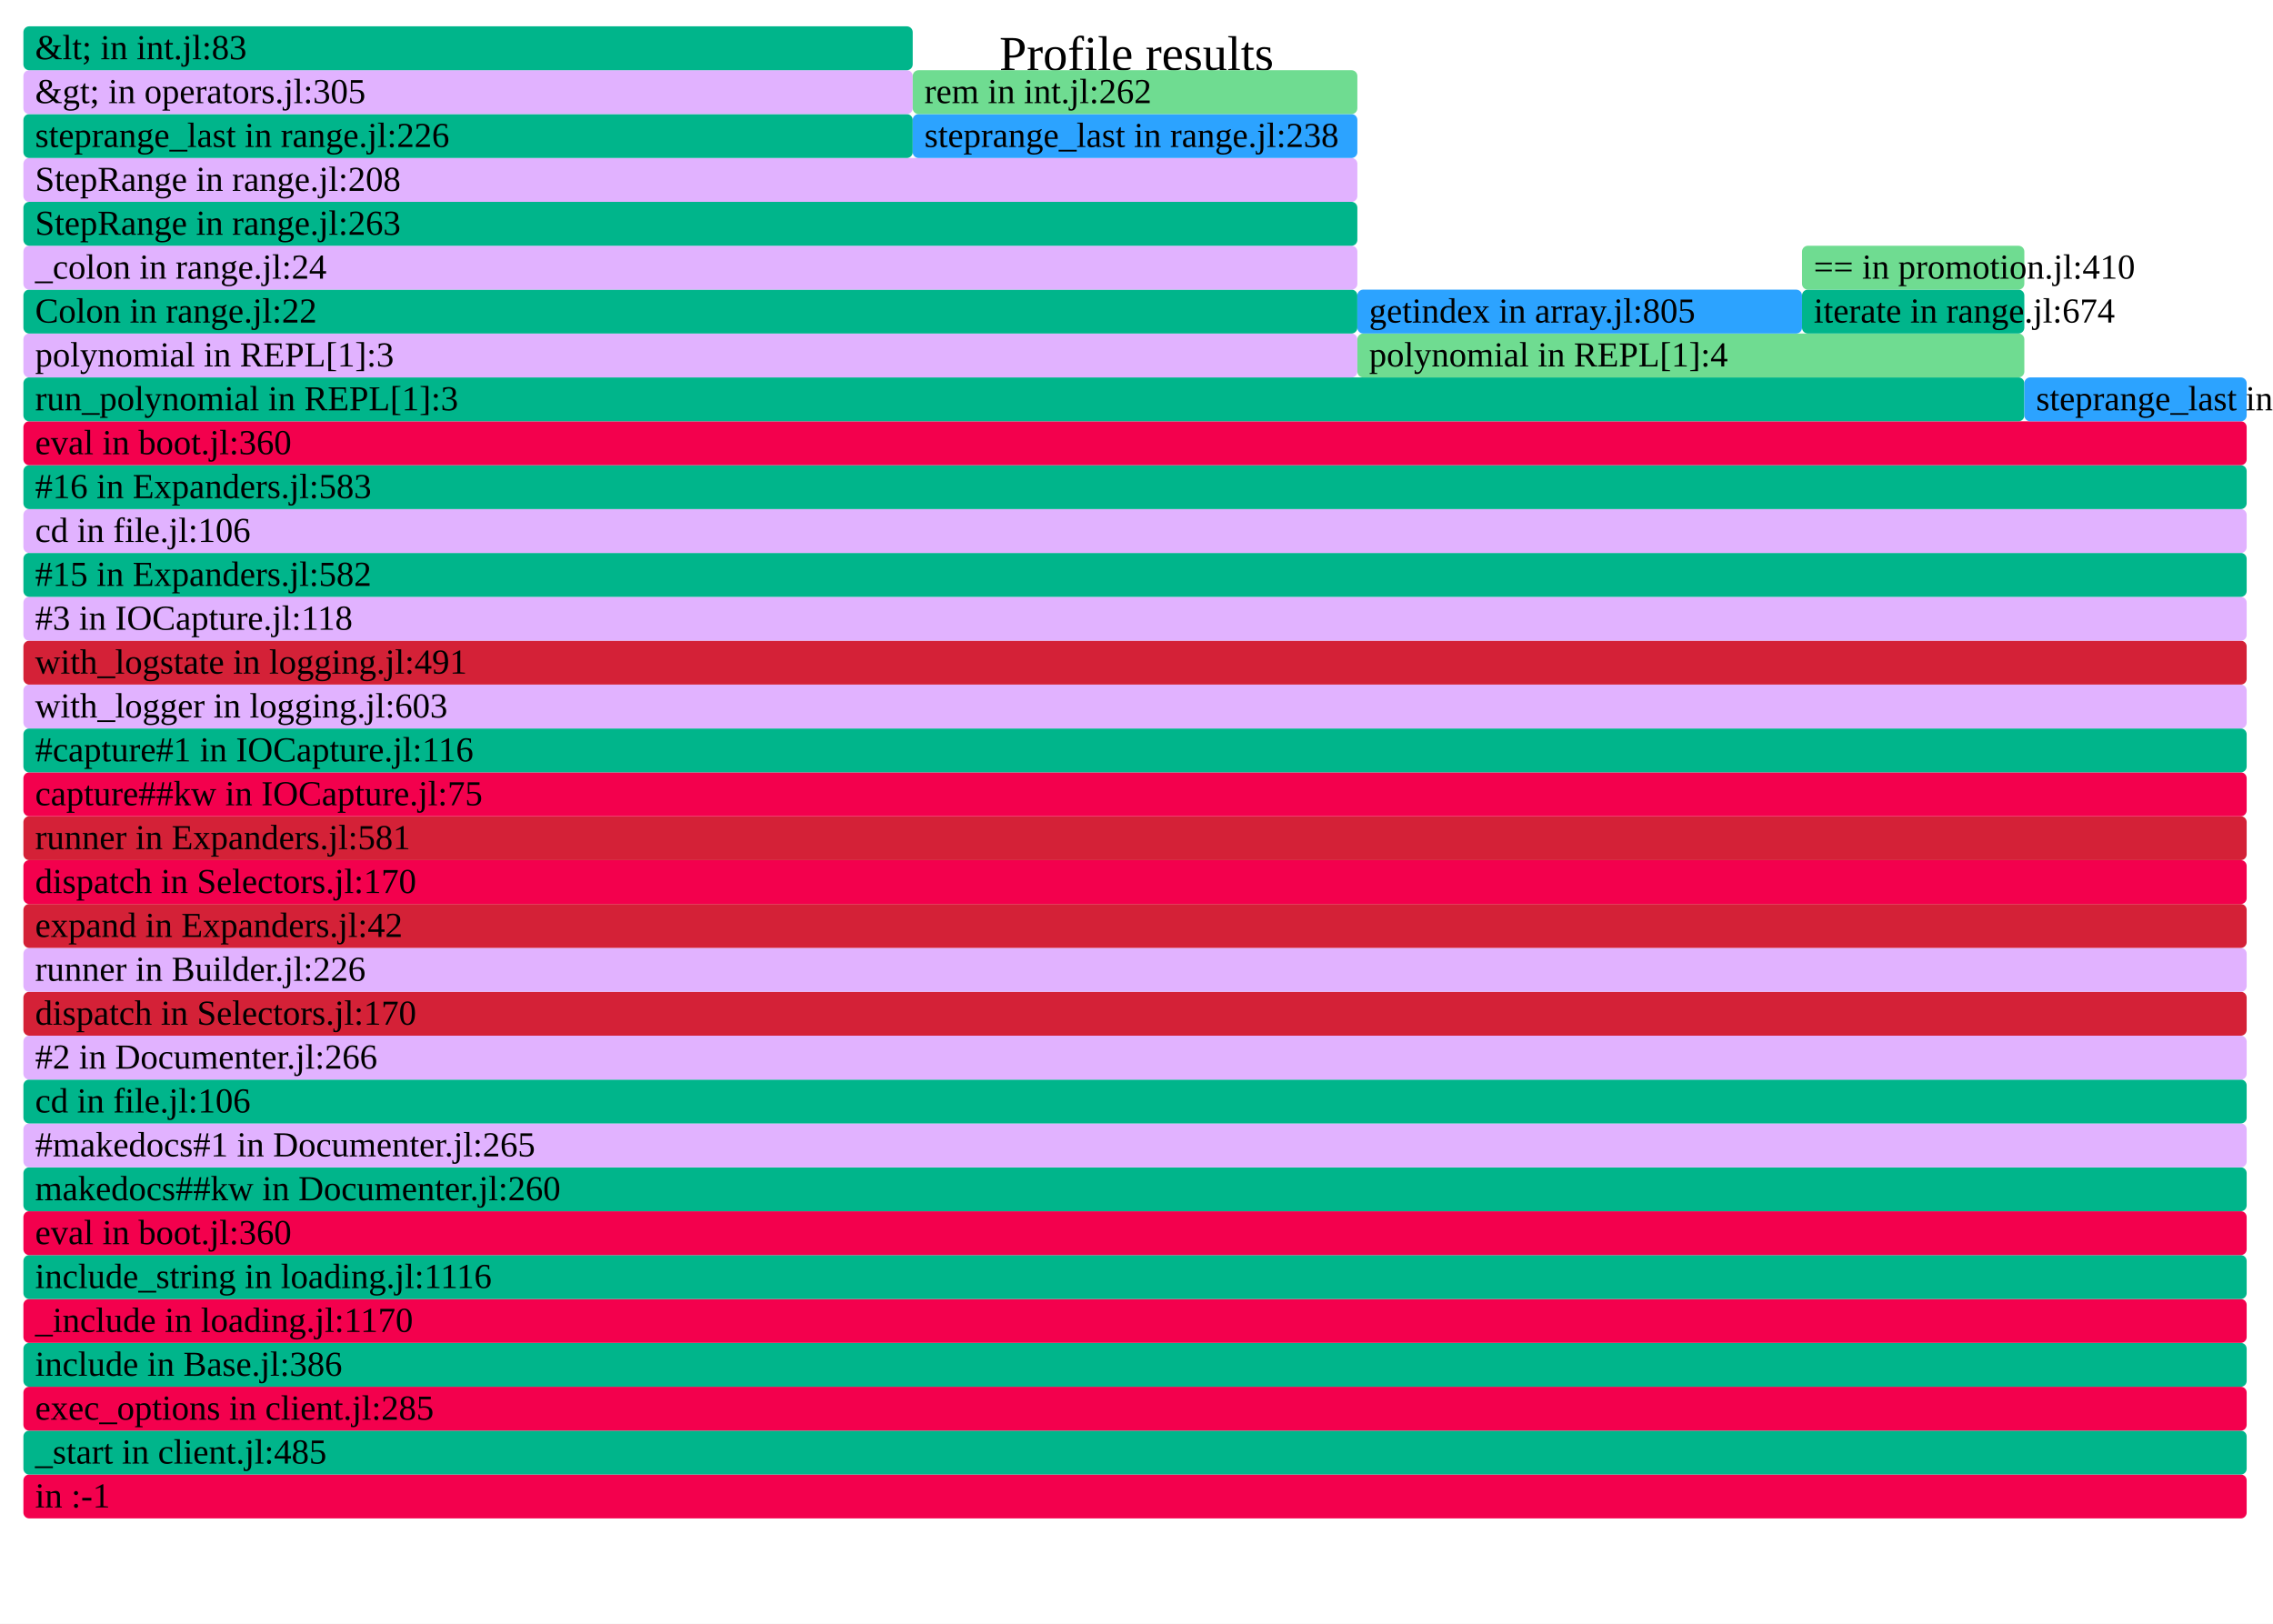
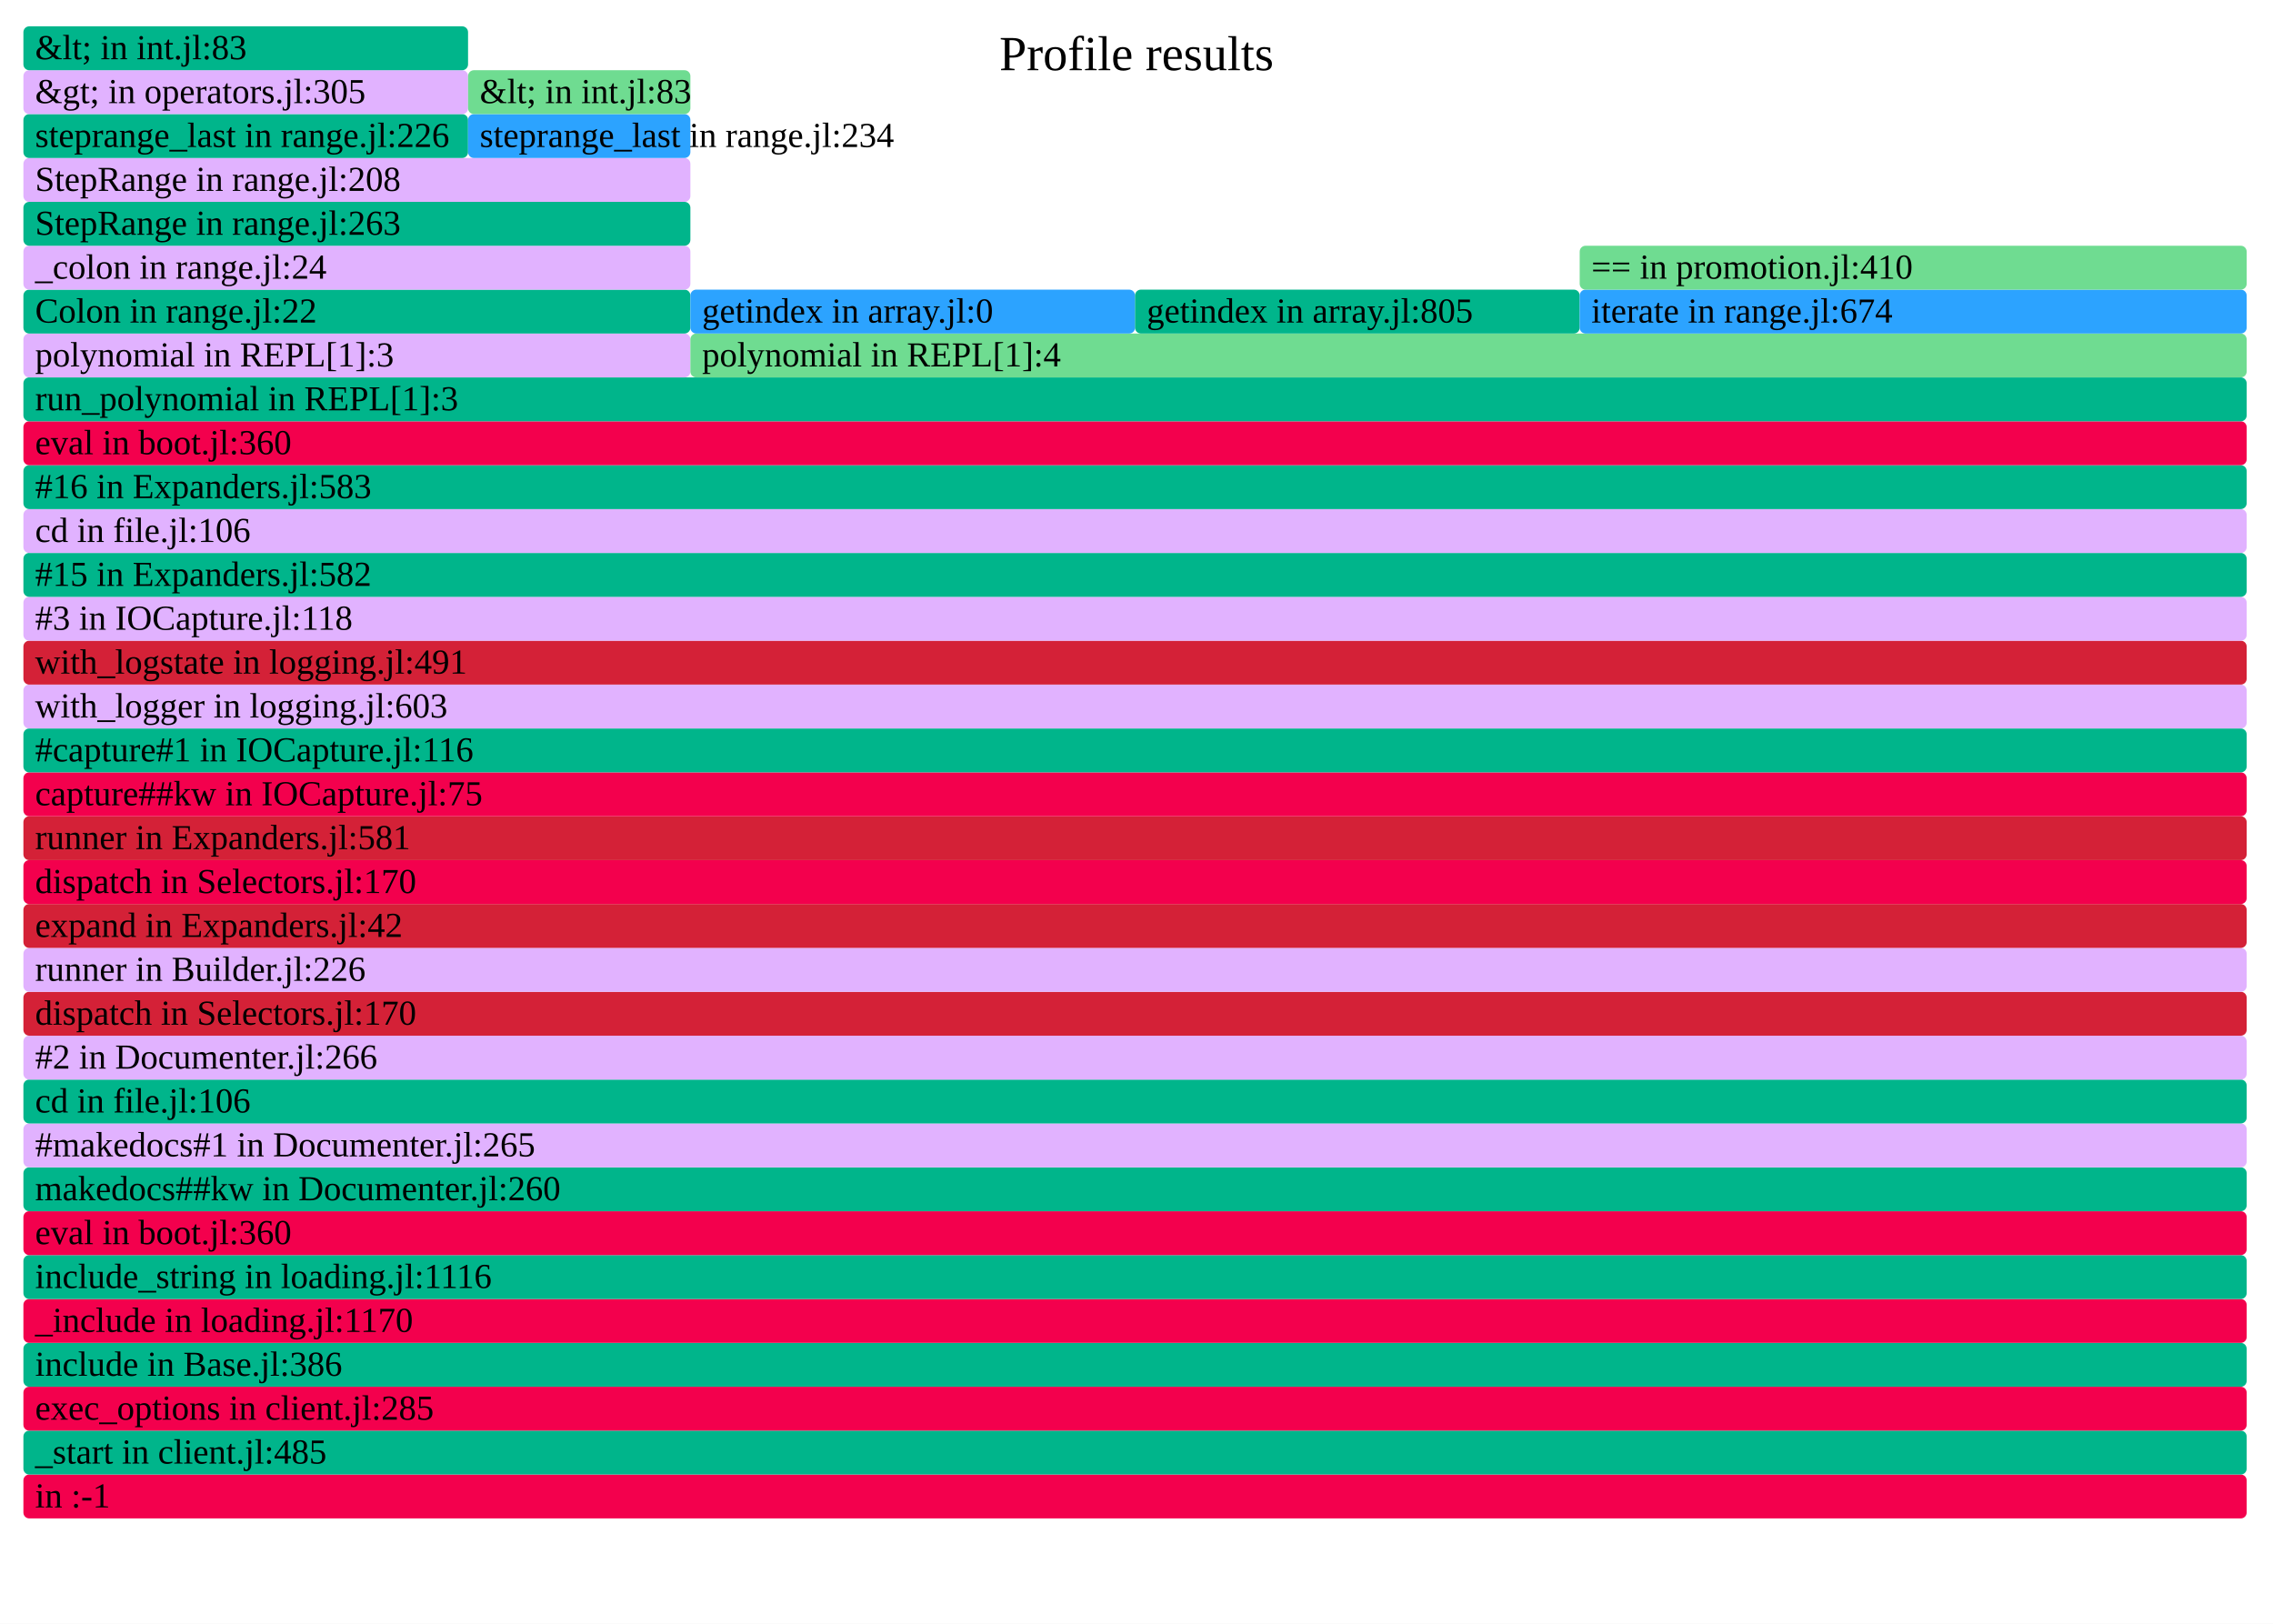
- <svg xmlns="http://www.w3.org/2000/svg" version="1.1" width="777" height="555" viewBox="0 0 777 555" id="fig-96ec81e2d7164be4a8b4afb5dd4f49d4">
+ <svg xmlns="http://www.w3.org/2000/svg" version="1.1" width="777" height="555" viewBox="0 0 777 555" id="fig-5069003decf847029b1adb98af572523">
  <defs>
-     <clipPath id="fig-96ec81e2d7164be4a8b4afb5dd4f49d4-clip">
+     <clipPath id="fig-5069003decf847029b1adb98af572523-clip">
      <rect x="0" y="0" width="777" height="555" />
    </clipPath>
  </defs>
  <style type="text/css">
-     #fig-96ec81e2d7164be4a8b4afb5dd4f49d4 text {
+     #fig-5069003decf847029b1adb98af572523 text {
        pointer-events: none;
        font-family: inherit;
        font-size: 12px;
        fill: #000000;
    }
-     text#fig-96ec81e2d7164be4a8b4afb5dd4f49d4-caption {
+     text#fig-5069003decf847029b1adb98af572523-caption {
        font-size: 16.8px;
        fill: #000000;
        text-anchor: middle;
    }
-     #fig-96ec81e2d7164be4a8b4afb5dd4f49d4-bg {
+     #fig-5069003decf847029b1adb98af572523-bg {
        fill: #FFFFFF;
    }
-     #fig-96ec81e2d7164be4a8b4afb5dd4f49d4-viewport rect, #fig-96ec81e2d7164be4a8b4afb5dd4f49d4-viewport path {
+     #fig-5069003decf847029b1adb98af572523-viewport rect, #fig-5069003decf847029b1adb98af572523-viewport path {
        vector-effect: non-scaling-stroke;
        fill-opacity: 1;
    }
-     #fig-96ec81e2d7164be4a8b4afb5dd4f49d4-viewport text {
+     #fig-5069003decf847029b1adb98af572523-viewport text {
        stroke: #000000;
        stroke-width: 0;
        stroke-opacity: 0.35;
    }
-     #fig-96ec81e2d7164be4a8b4afb5dd4f49d4-viewport rect:hover, #fig-96ec81e2d7164be4a8b4afb5dd4f49d4-viewport path:hover {
+     #fig-5069003decf847029b1adb98af572523-viewport rect:hover, #fig-5069003decf847029b1adb98af572523-viewport path:hover {
        fill-opacity: 0.75;
        stroke: #000000;
        stroke-width: 0.5;
    }
-     #fig-96ec81e2d7164be4a8b4afb5dd4f49d4-viewport + rect {
+     #fig-5069003decf847029b1adb98af572523-viewport + rect {
        fill: #FFFFFF;
        opacity: 0.8;
    }
-     text#fig-96ec81e2d7164be4a8b4afb5dd4f49d4-details{
+     text#fig-5069003decf847029b1adb98af572523-details{
        fill: #000000;
    }
</style>
-   <g id="fig-96ec81e2d7164be4a8b4afb5dd4f49d4-frame" clip-path="url(#fig-96ec81e2d7164be4a8b4afb5dd4f49d4-clip)">
-     <rect id="fig-96ec81e2d7164be4a8b4afb5dd4f49d4-bg" x="0" y="0" width="777" height="555" />
-     <text id="fig-96ec81e2d7164be4a8b4afb5dd4f49d4-caption" x="388.5" y="24">Profile results</text>
-     <g id="fig-96ec81e2d7164be4a8b4afb5dd4f49d4-viewport" transform="scale(1)">
+   <g id="fig-5069003decf847029b1adb98af572523-frame" clip-path="url(#fig-5069003decf847029b1adb98af572523-clip)">
+     <rect id="fig-5069003decf847029b1adb98af572523-bg" x="0" y="0" width="777" height="555" />
+     <text id="fig-5069003decf847029b1adb98af572523-caption" x="388.5" y="24">Profile results</text>
+     <g id="fig-5069003decf847029b1adb98af572523-viewport" transform="scale(1)">
      <rect x="8" y="504" width="760" height="15" rx="2" fill="#F3004D" data-dinfo="" />
      <text x="8" dx="4" y="515.25"> in :-1</text>
      <rect x="8" y="489" width="760" height="15" rx="2" fill="#00B58B" data-dinfo="./" />
      <text x="8" dx="4" y="500.25">_start in client.jl:485</text>
      <rect x="8" y="474" width="760" height="15" rx="2" fill="#F3004D" data-dinfo="./" />
      <text x="8" dx="4" y="485.25">exec_options in client.jl:285</text>
      <rect x="8" y="459" width="760" height="15" rx="2" fill="#00B58B" data-dinfo="./" />
      <text x="8" dx="4" y="470.25">include in Base.jl:386</text>
      <rect x="8" y="444" width="760" height="15" rx="2" fill="#F3004D" data-dinfo="./" />
      <text x="8" dx="4" y="455.25">_include in loading.jl:1170</text>
      <rect x="8" y="429" width="760" height="15" rx="2" fill="#00B58B" data-dinfo="./" />
      <text x="8" dx="4" y="440.25">include_string in loading.jl:1116</text>
      <rect x="8" y="414" width="760" height="15" rx="2" fill="#F3004D" data-dinfo="./" />
      <text x="8" dx="4" y="425.25">eval in boot.jl:360</text>
      <rect x="8" y="399" width="760" height="15" rx="2" fill="#00B58B" data-dinfo="/home/runner/.julia/packages/Documenter/qdbx6/src/" />
      <text x="8" dx="4" y="410.25">makedocs##kw in Documenter.jl:260</text>
      <rect x="8" y="384" width="760" height="15" rx="2" fill="#E1B2FF" data-dinfo="/home/runner/.julia/packages/Documenter/qdbx6/src/" />
      <text x="8" dx="4" y="395.25">#makedocs#1 in Documenter.jl:265</text>
      <rect x="8" y="369" width="760" height="15" rx="2" fill="#00B58B" data-dinfo="./" />
      <text x="8" dx="4" y="380.25">cd in file.jl:106</text>
      <rect x="8" y="354" width="760" height="15" rx="2" fill="#E1B2FF" data-dinfo="/home/runner/.julia/packages/Documenter/qdbx6/src/" />
      <text x="8" dx="4" y="365.25">#2 in Documenter.jl:266</text>
      <rect x="8" y="339" width="760" height="15" rx="2" fill="#D42137" data-dinfo="/home/runner/.julia/packages/Documenter/qdbx6/src/Utilities/" />
      <text x="8" dx="4" y="350.25">dispatch in Selectors.jl:170</text>
      <rect x="8" y="324" width="760" height="15" rx="2" fill="#E1B2FF" data-dinfo="/home/runner/.julia/packages/Documenter/qdbx6/src/" />
      <text x="8" dx="4" y="335.25">runner in Builder.jl:226</text>
      <rect x="8" y="309" width="760" height="15" rx="2" fill="#D42137" data-dinfo="/home/runner/.julia/packages/Documenter/qdbx6/src/" />
      <text x="8" dx="4" y="320.25">expand in Expanders.jl:42</text>
      <rect x="8" y="294" width="760" height="15" rx="2" fill="#F3004D" data-dinfo="/home/runner/.julia/packages/Documenter/qdbx6/src/Utilities/" />
      <text x="8" dx="4" y="305.25">dispatch in Selectors.jl:170</text>
      <rect x="8" y="279" width="760" height="15" rx="2" fill="#D42137" data-dinfo="/home/runner/.julia/packages/Documenter/qdbx6/src/" />
      <text x="8" dx="4" y="290.25">runner in Expanders.jl:581</text>
      <rect x="8" y="264" width="760" height="15" rx="2" fill="#F3004D" data-dinfo="/home/runner/.julia/packages/IOCapture/sXY71/src/" />
      <text x="8" dx="4" y="275.25">capture##kw in IOCapture.jl:75</text>
      <rect x="8" y="249" width="760" height="15" rx="2" fill="#00B58B" data-dinfo="/home/runner/.julia/packages/IOCapture/sXY71/src/" />
      <text x="8" dx="4" y="260.25">#capture#1 in IOCapture.jl:116</text>
      <rect x="8" y="234" width="760" height="15" rx="2" fill="#E1B2FF" data-dinfo="./" />
      <text x="8" dx="4" y="245.25">with_logger in logging.jl:603</text>
      <rect x="8" y="219" width="760" height="15" rx="2" fill="#D42137" data-dinfo="./" />
      <text x="8" dx="4" y="230.25">with_logstate in logging.jl:491</text>
      <rect x="8" y="204" width="760" height="15" rx="2" fill="#E1B2FF" data-dinfo="/home/runner/.julia/packages/IOCapture/sXY71/src/" />
      <text x="8" dx="4" y="215.25">#3 in IOCapture.jl:118</text>
      <rect x="8" y="189" width="760" height="15" rx="2" fill="#00B58B" data-dinfo="/home/runner/.julia/packages/Documenter/qdbx6/src/" />
      <text x="8" dx="4" y="200.25">#15 in Expanders.jl:582</text>
      <rect x="8" y="174" width="760" height="15" rx="2" fill="#E1B2FF" data-dinfo="./" />
      <text x="8" dx="4" y="185.25">cd in file.jl:106</text>
      <rect x="8" y="159" width="760" height="15" rx="2" fill="#00B58B" data-dinfo="/home/runner/.julia/packages/Documenter/qdbx6/src/" />
      <text x="8" dx="4" y="170.25">#16 in Expanders.jl:583</text>
      <rect x="8" y="144" width="760" height="15" rx="2" fill="#F3004D" data-dinfo="./" />
      <text x="8" dx="4" y="155.25">eval in boot.jl:360</text>
-       <rect x="8" y="129" width="684" height="15" rx="2" fill="#00B58B" data-dinfo="./" />
+       <rect x="8" y="129" width="760" height="15" rx="2" fill="#00B58B" data-dinfo="./" />
      <text x="8" dx="4" y="140.25">run_polynomial in REPL[1]:3</text>
-       <rect x="8" y="114" width="456" height="15" rx="2" fill="#E1B2FF" data-dinfo="./" />
+       <rect x="8" y="114" width="228" height="15" rx="2" fill="#E1B2FF" data-dinfo="./" />
      <text x="8" dx="4" y="125.25">polynomial in REPL[1]:3</text>
-       <rect x="8" y="99" width="456" height="15" rx="2" fill="#00B58B" data-dinfo="./" />
+       <rect x="8" y="99" width="228" height="15" rx="2" fill="#00B58B" data-dinfo="./" />
      <text x="8" dx="4" y="110.25">Colon in range.jl:22</text>
-       <rect x="8" y="84" width="456" height="15" rx="2" fill="#E1B2FF" data-dinfo="./" />
+       <rect x="8" y="84" width="228" height="15" rx="2" fill="#E1B2FF" data-dinfo="./" />
      <text x="8" dx="4" y="95.25">_colon in range.jl:24</text>
-       <rect x="8" y="69" width="456" height="15" rx="2" fill="#00B58B" data-dinfo="./" />
+       <rect x="8" y="69" width="228" height="15" rx="2" fill="#00B58B" data-dinfo="./" />
      <text x="8" dx="4" y="80.25">StepRange in range.jl:263</text>
-       <rect x="8" y="54" width="456" height="15" rx="2" fill="#E1B2FF" data-dinfo="./" />
+       <rect x="8" y="54" width="228" height="15" rx="2" fill="#E1B2FF" data-dinfo="./" />
      <text x="8" dx="4" y="65.25">StepRange in range.jl:208</text>
-       <rect x="8" y="39" width="304" height="15" rx="2" fill="#00B58B" data-dinfo="./" />
+       <rect x="8" y="39" width="152" height="15" rx="2" fill="#00B58B" data-dinfo="./" />
      <text x="8" dx="4" y="50.25">steprange_last in range.jl:226</text>
-       <rect x="8" y="24" width="304" height="15" rx="2" fill="#E1B2FF" data-dinfo="./" />
+       <rect x="8" y="24" width="152" height="15" rx="2" fill="#E1B2FF" data-dinfo="./" />
      <text x="8" dx="4" y="35.25">&amp;gt; in operators.jl:305</text>
-       <rect x="8" y="9" width="304" height="15" rx="2" fill="#00B58B" data-dinfo="./" />
+       <rect x="8" y="9" width="152" height="15" rx="2" fill="#00B58B" data-dinfo="./" />
      <text x="8" dx="4" y="20.25">&amp;lt; in int.jl:83</text>
-       <rect x="312" y="39" width="152" height="15" rx="2" fill="#2CA3FF" data-dinfo="./" />
-       <text x="312" dx="4" y="50.25">steprange_last in range.jl:238</text>
-       <rect x="312" y="24" width="152" height="15" rx="2" fill="#6FDC91" data-dinfo="./" />
-       <text x="312" dx="4" y="35.25">rem in int.jl:262</text>
-       <rect x="464" y="114" width="228" height="15" rx="2" fill="#6FDC91" data-dinfo="./" />
-       <text x="464" dx="4" y="125.25">polynomial in REPL[1]:4</text>
-       <rect x="464" y="99" width="152" height="15" rx="2" fill="#2CA3FF" data-dinfo="./" />
-       <text x="464" dx="4" y="110.25">getindex in array.jl:805</text>
-       <rect x="616" y="99" width="76" height="15" rx="2" fill="#00B58B" data-dinfo="./" />
-       <text x="616" dx="4" y="110.25">iterate in range.jl:674</text>
-       <rect x="616" y="84" width="76" height="15" rx="2" fill="#6FDC91" data-dinfo="./" />
-       <text x="616" dx="4" y="95.25">== in promotion.jl:410</text>
-       <rect x="692" y="129" width="76" height="15" rx="2" fill="#2CA3FF" data-dinfo="./" />
-       <text x="692" dx="4" y="140.25">steprange_last in range.jl:213</text>
+       <rect x="160" y="39" width="76" height="15" rx="2" fill="#2CA3FF" data-dinfo="./" />
+       <text x="160" dx="4" y="50.25">steprange_last in range.jl:234</text>
+       <rect x="160" y="24" width="76" height="15" rx="2" fill="#6FDC91" data-dinfo="./" />
+       <text x="160" dx="4" y="35.25">&amp;lt; in int.jl:83</text>
+       <rect x="236" y="114" width="532" height="15" rx="2" fill="#6FDC91" data-dinfo="./" />
+       <text x="236" dx="4" y="125.25">polynomial in REPL[1]:4</text>
+       <rect x="236" y="99" width="152" height="15" rx="2" fill="#2CA3FF" data-dinfo="./" />
+       <text x="236" dx="4" y="110.25">getindex in array.jl:0</text>
+       <rect x="388" y="99" width="152" height="15" rx="2" fill="#00B58B" data-dinfo="./" />
+       <text x="388" dx="4" y="110.25">getindex in array.jl:805</text>
+       <rect x="540" y="99" width="228" height="15" rx="2" fill="#2CA3FF" data-dinfo="./" />
+       <text x="540" dx="4" y="110.25">iterate in range.jl:674</text>
+       <rect x="540" y="84" width="228" height="15" rx="2" fill="#6FDC91" data-dinfo="./" />
+       <text x="540" dx="4" y="95.25">== in promotion.jl:410</text>
    </g>
  </g>
</svg>
